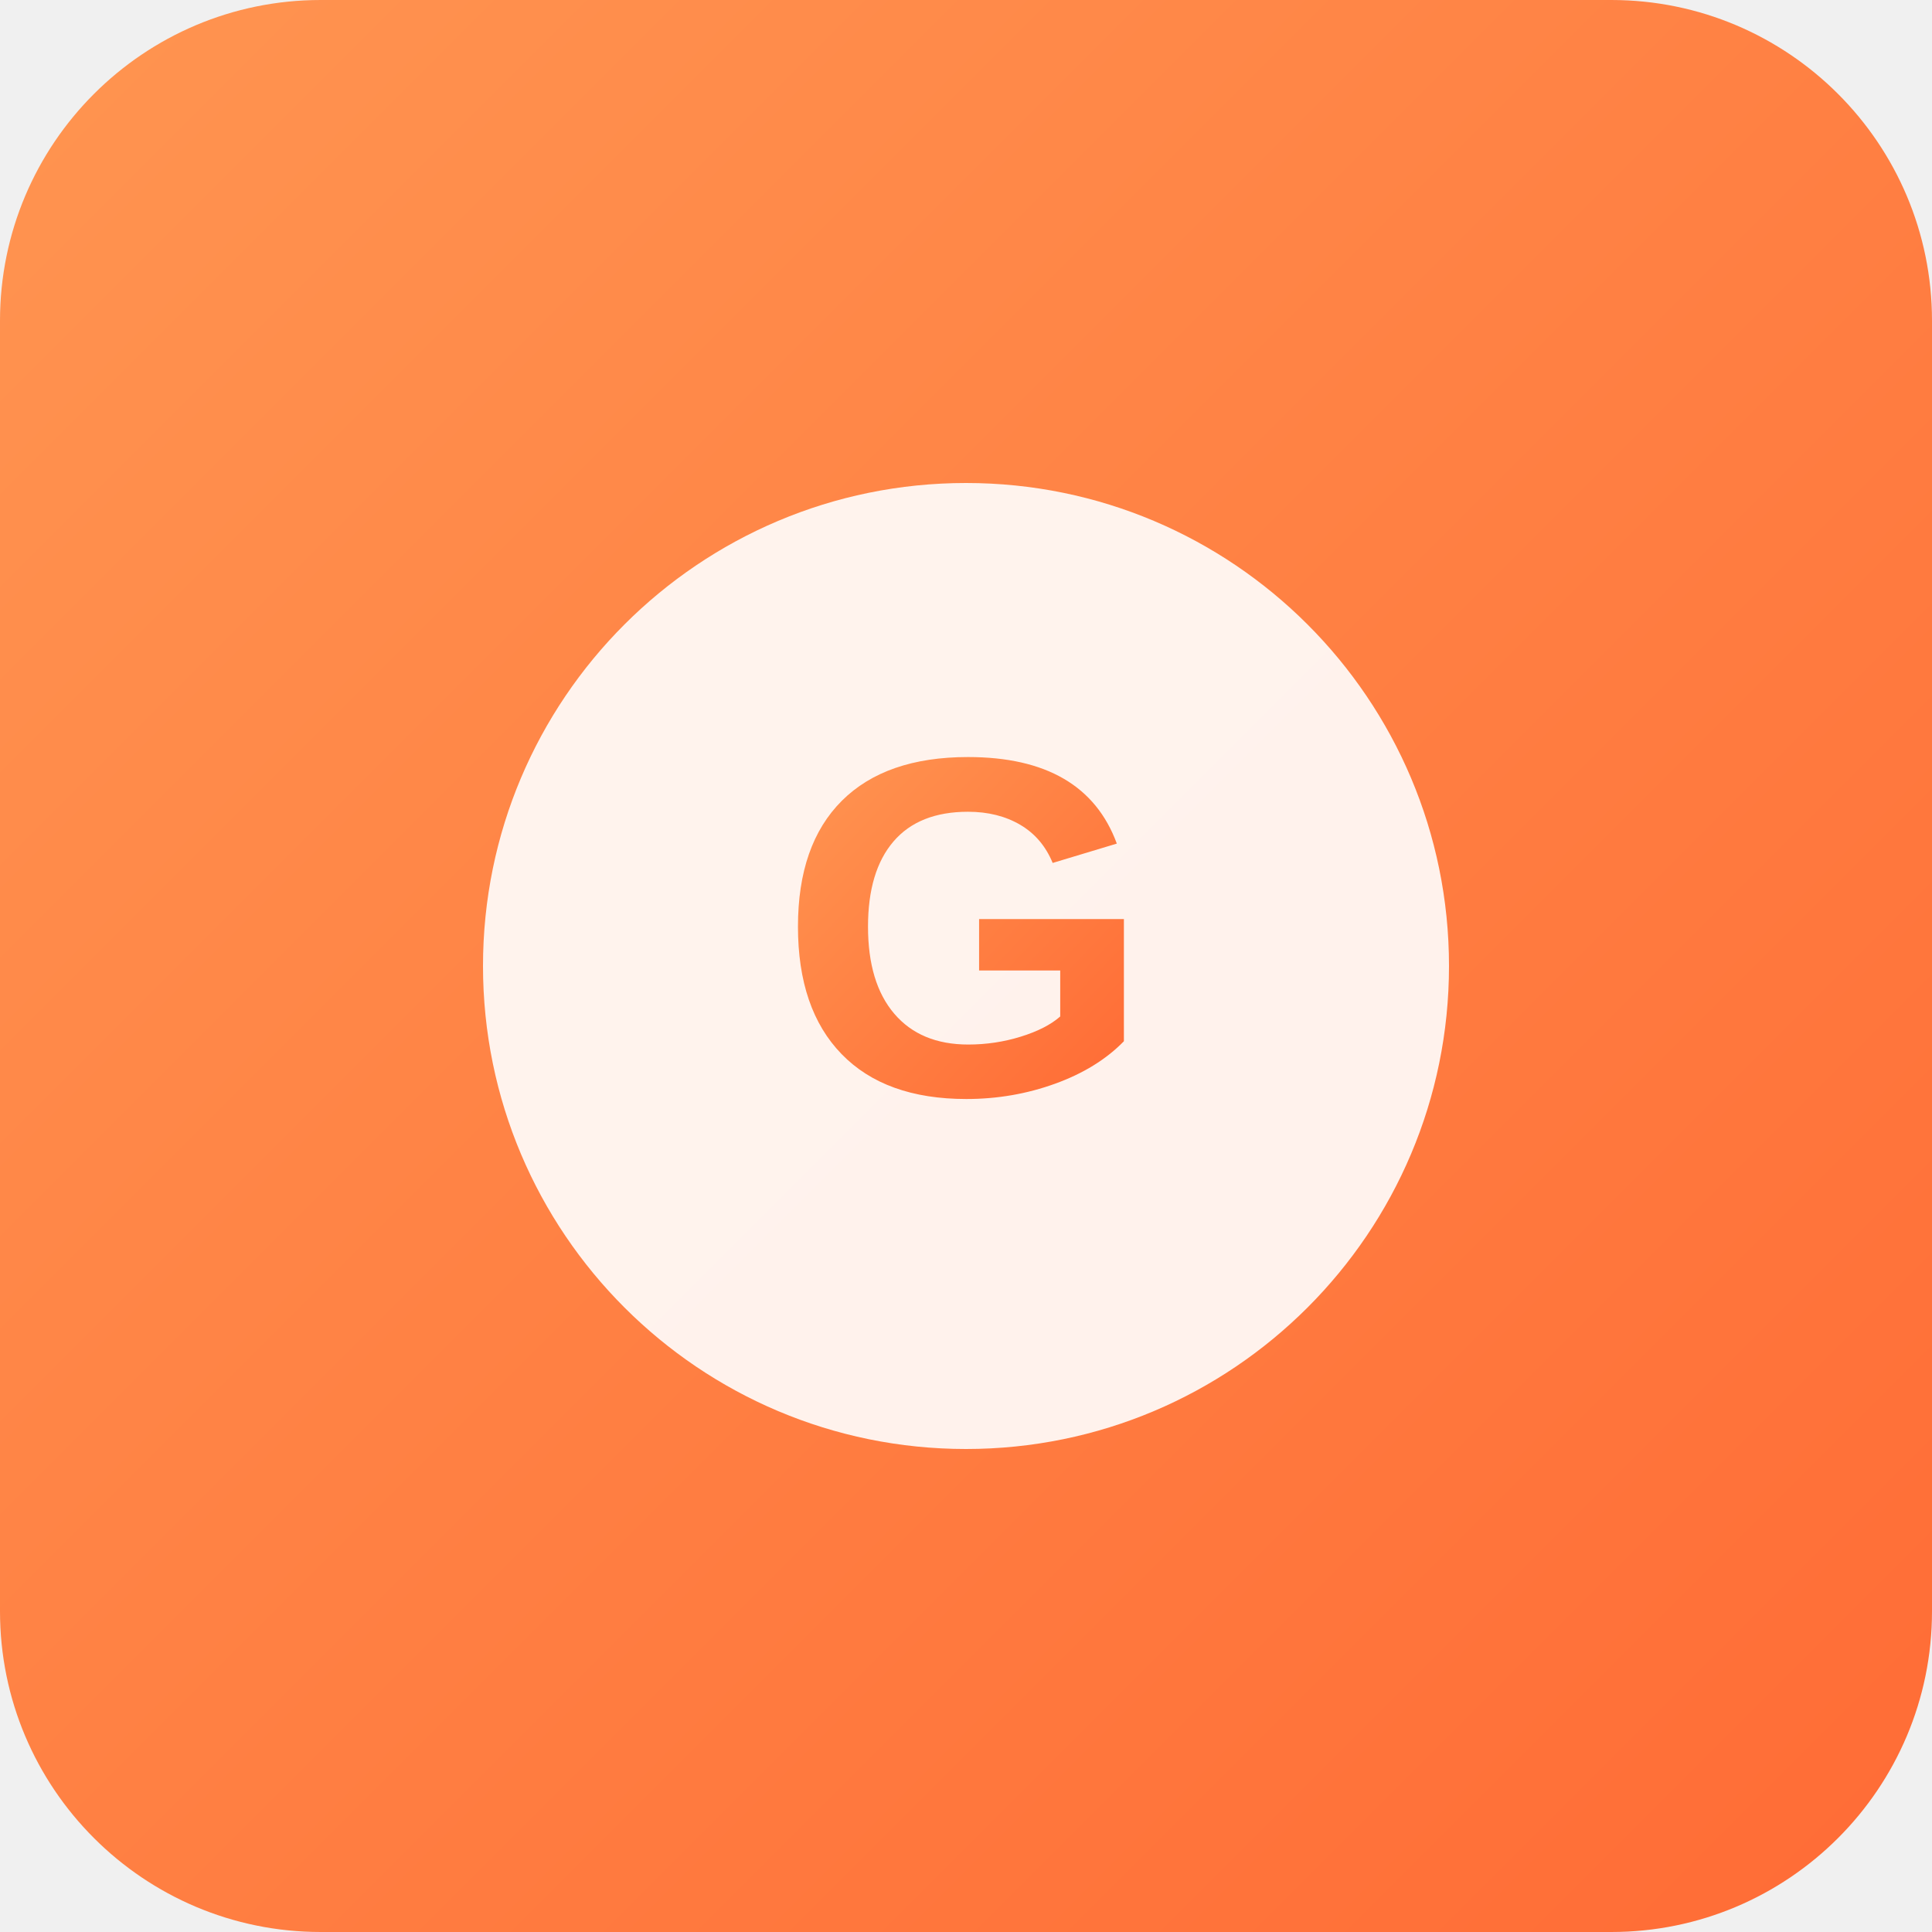
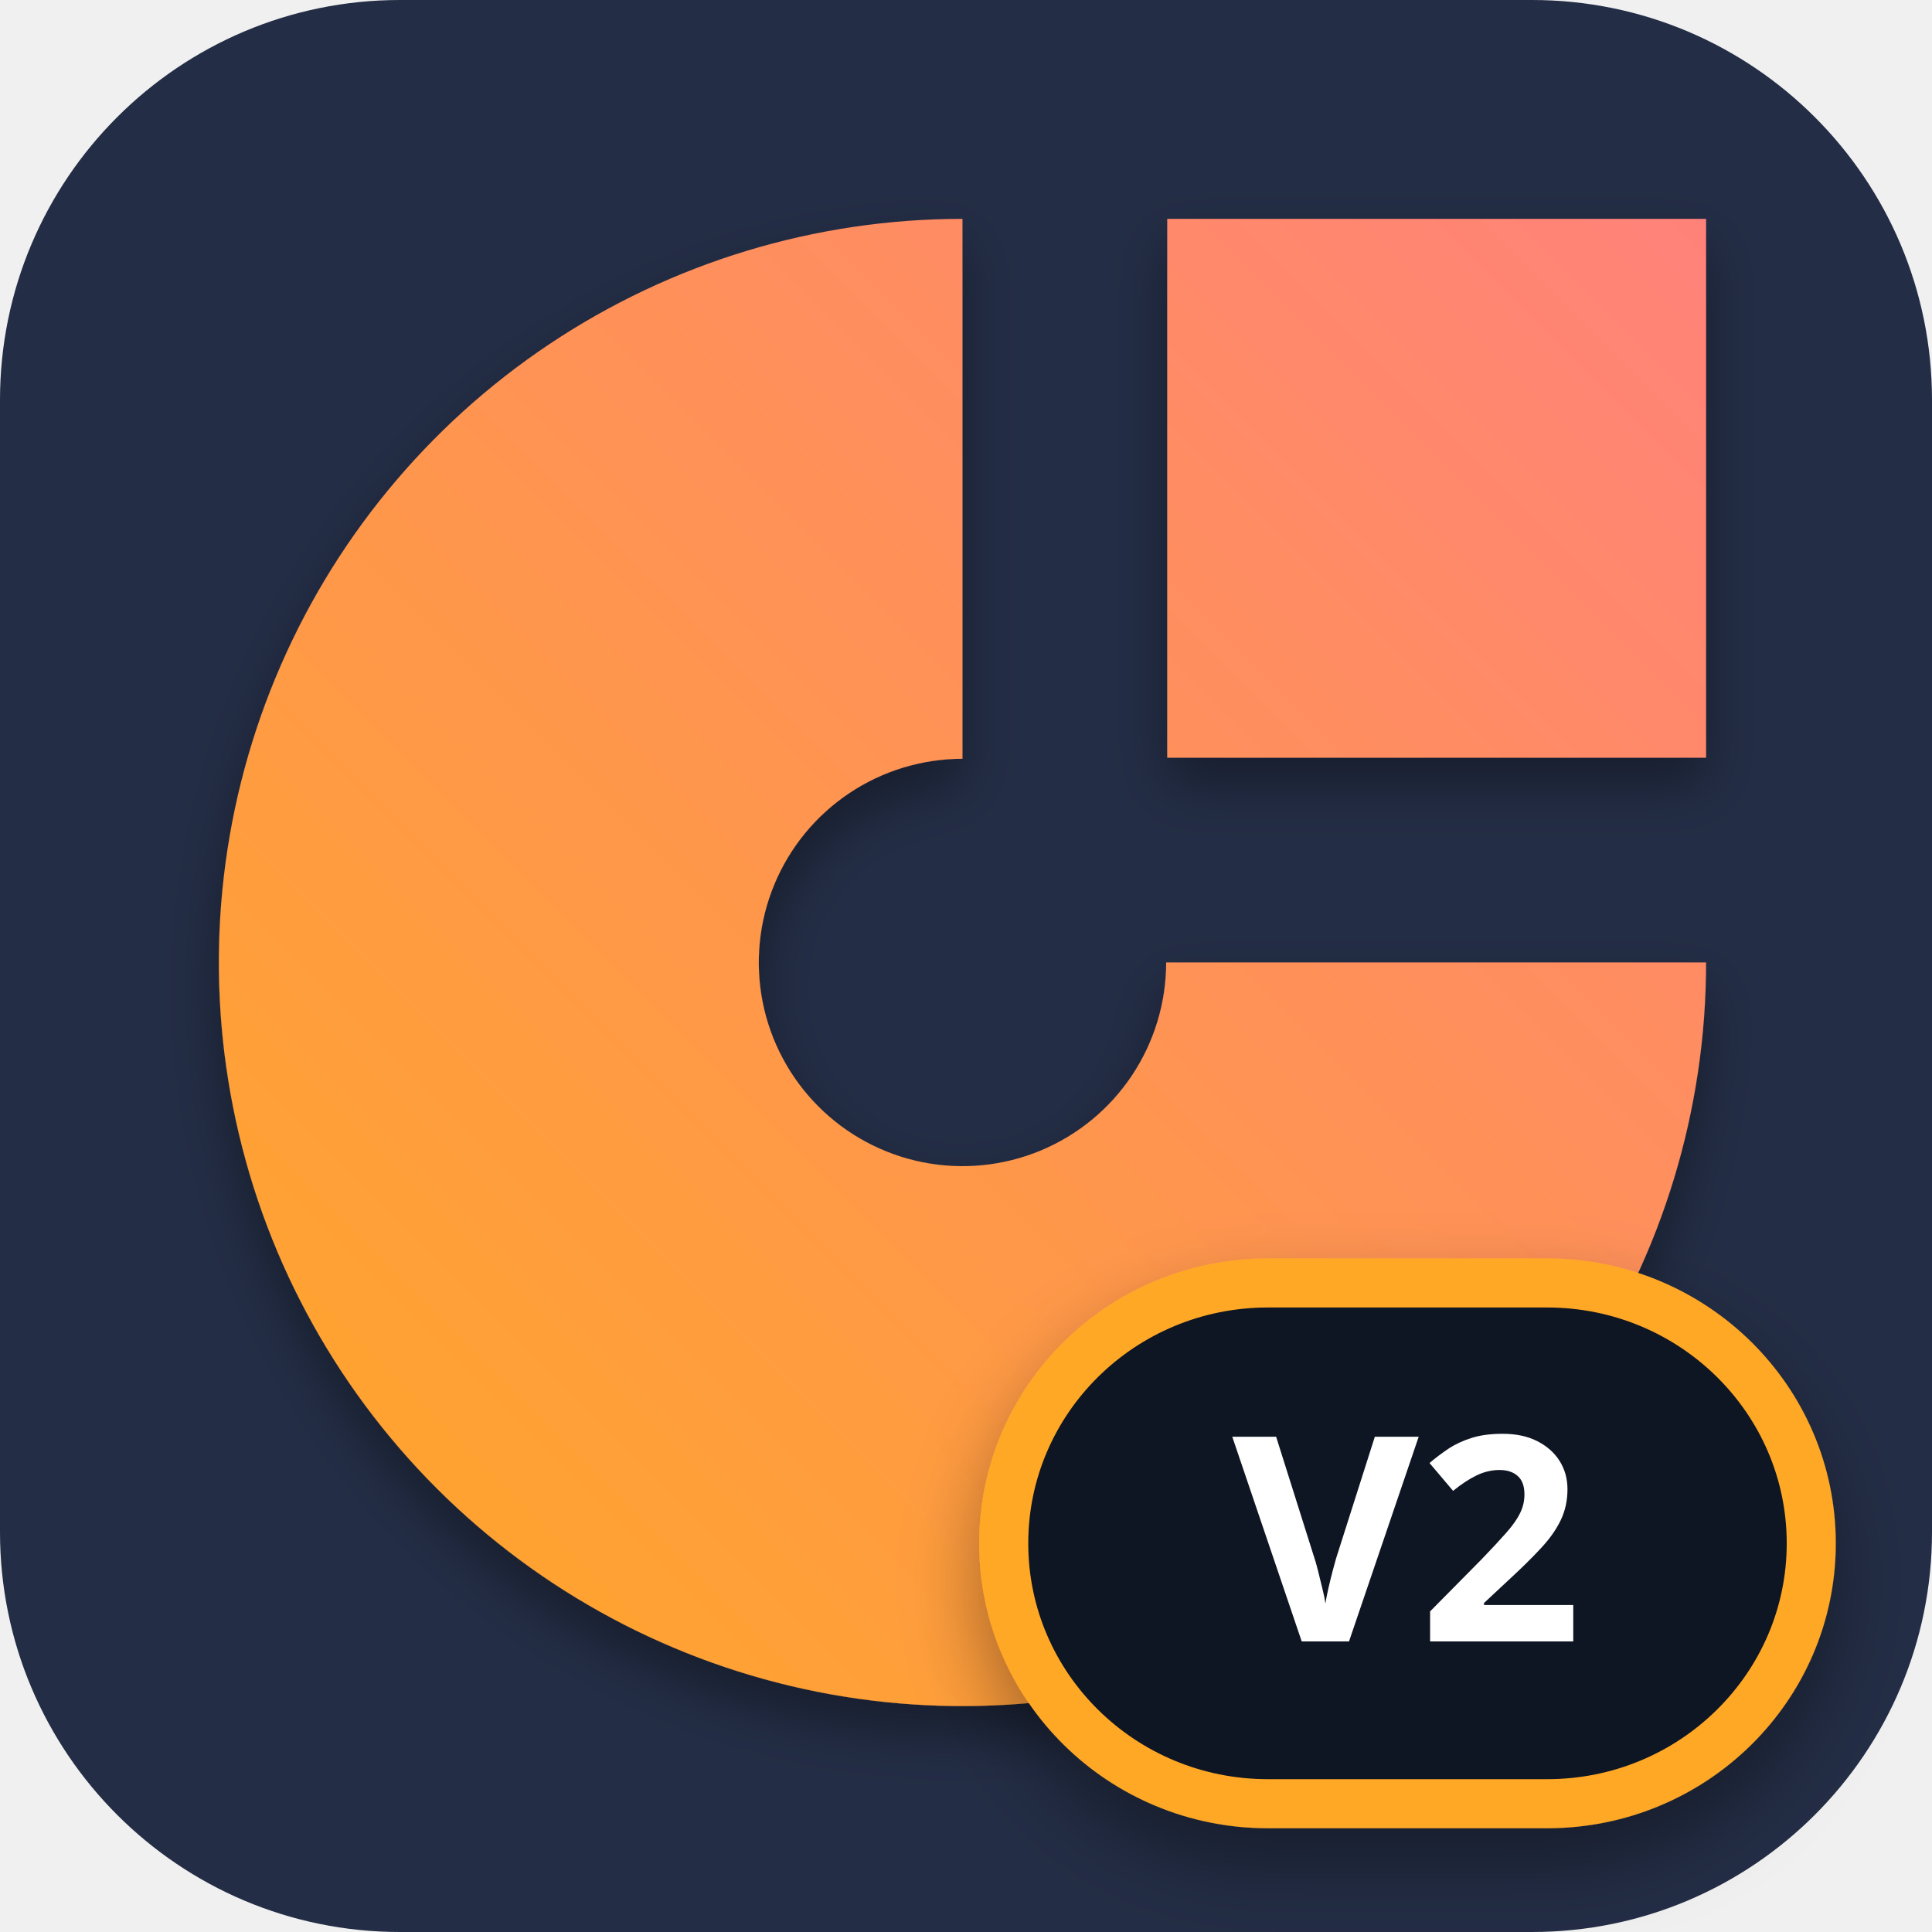
- <svg xmlns="http://www.w3.org/2000/svg" width="512" height="512" viewBox="0 0 512 512" fill="none">
+ <svg xmlns="http://www.w3.org/2000/svg" width="256" height="256" viewBox="0 0 256 256">
  <defs>
-     <linearGradient id="brandGradient" x1="0%" y1="0%" x2="100%" y2="100%">
-       <stop offset="0%" style="stop-color:#ff9551;stop-opacity:1" />
-       <stop offset="100%" style="stop-color:#ff6b35;stop-opacity:1" />
+     <linearGradient id="g" x1="1" y1="0" x2="0" y2="1">
+       <stop offset="0" stop-color="#FF827A" />
+       <stop offset="1" stop-color="#FFA825" />
    </linearGradient>
+     <filter id="sh" x="-30%" y="-30%" width="160%" height="160%">
+       <feDropShadow dx="0" dy="5" stdDeviation="5" flood-color="#000000" flood-opacity="0.35" />
+     </filter>
  </defs>
-   <rect width="512" height="512" rx="85" fill="url(#brandGradient)" />
-   <circle cx="256" cy="256" r="128" fill="white" opacity="0.9" />
-   <text x="256" y="290" font-family="Arial, sans-serif" font-size="128" font-weight="700" text-anchor="middle" fill="url(#brandGradient)">G</text>
+   <rect width="256" height="256" rx="53" fill="#232d45" />
+   <path transform="translate(29,29) scale(0.714)" d="M252.743 214.669C267.906 191.975 276 165.294 276 138H175.802C175.802 145.477 173.585 152.785 169.431 159.002C165.278 165.218 159.374 170.063 152.466 172.925C145.559 175.786 137.958 176.534 130.625 175.076C123.292 173.617 116.557 170.017 111.27 164.73C105.983 159.443 102.383 152.708 100.924 145.375C99.466 138.042 100.214 130.441 103.076 123.534C105.937 116.626 110.782 110.723 116.998 106.569C123.215 102.415 130.524 100.198 138 100.198V0C110.706 0 84.025 8.094 61.331 23.257C38.637 38.421 20.95 59.974 10.505 85.19C0.06 110.406 -2.673 138.153 2.652 164.922C7.976 191.692 21.12 216.281 40.419 235.581C59.719 254.88 84.308 268.024 111.078 273.348C137.847 278.673 165.594 275.94 190.81 265.495C216.027 255.05 237.579 237.363 252.743 214.669ZM276 0H176V100H276V0Z" fill="url(#g)" filter="url(#sh)" />
+   <g filter="url(#sh)">
+     <rect x="133" y="170" width="107" height="69" rx="35" fill="#0f1420" stroke="#FFA825" stroke-width="6.5" />
+     <text x="186.5" y="217.5" text-anchor="middle" font-family="sans-serif" font-size="38" font-weight="600" fill="#ffffff">V2</text>
+   </g>
</svg>
